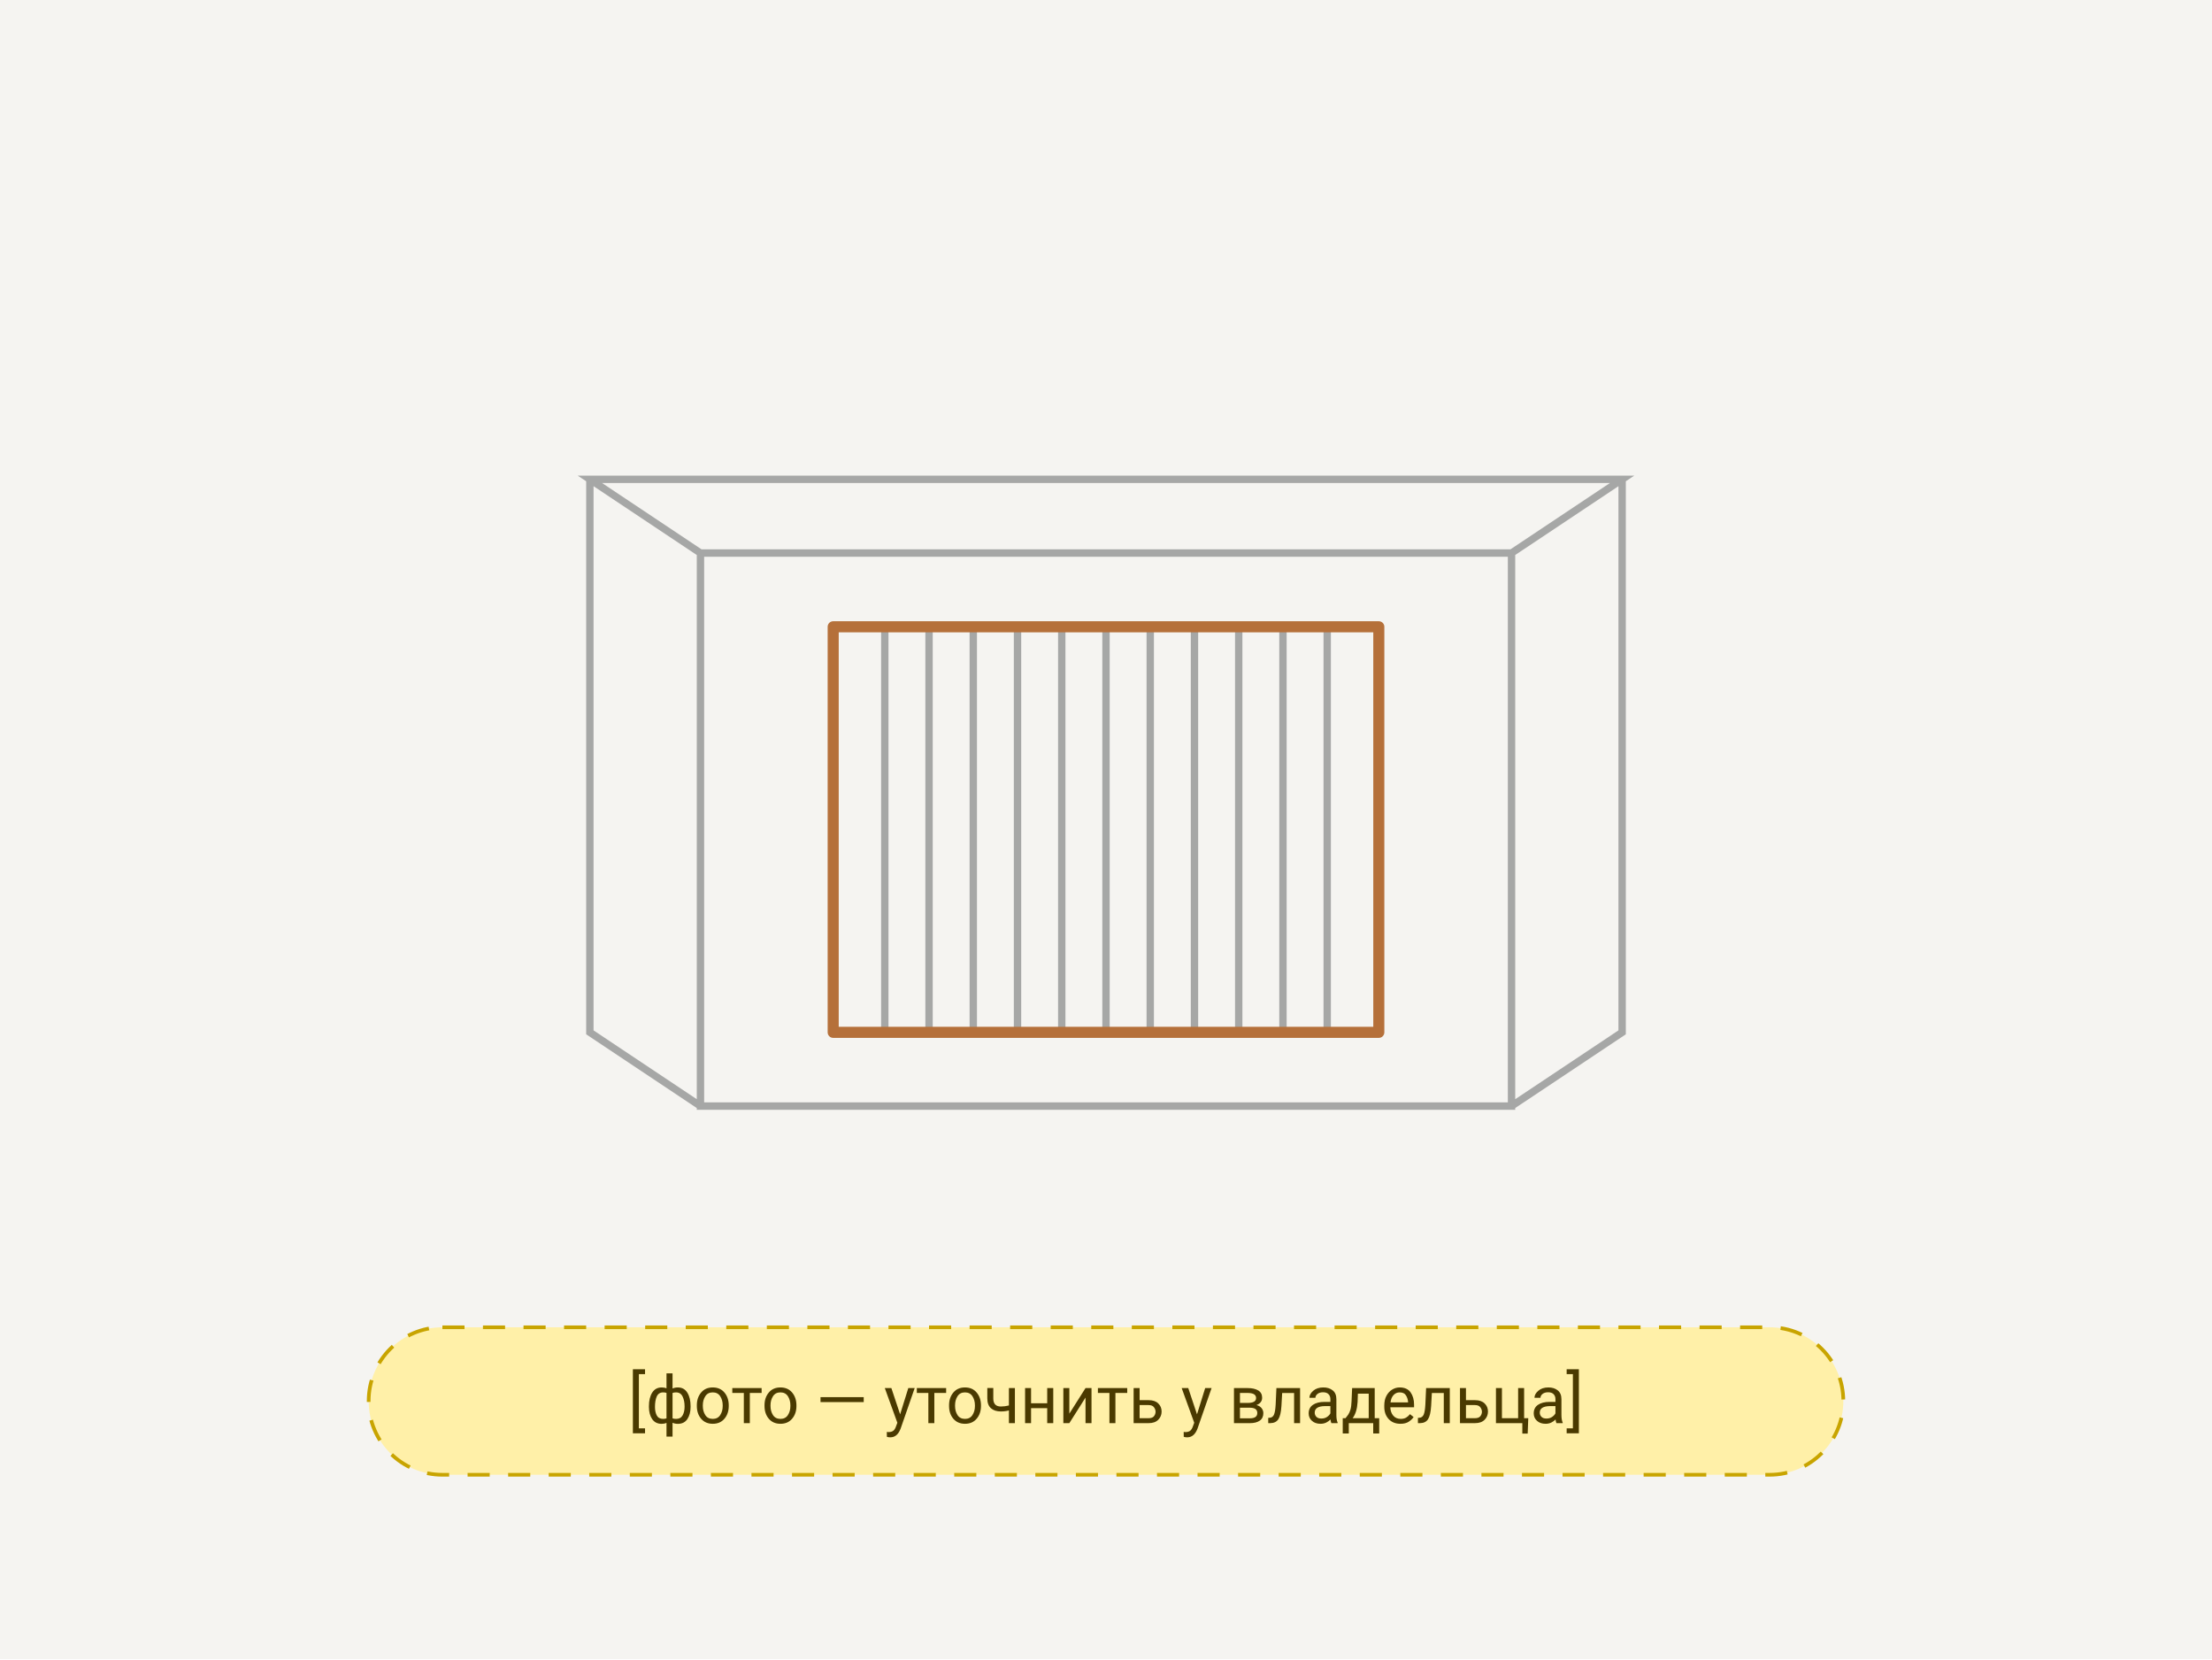
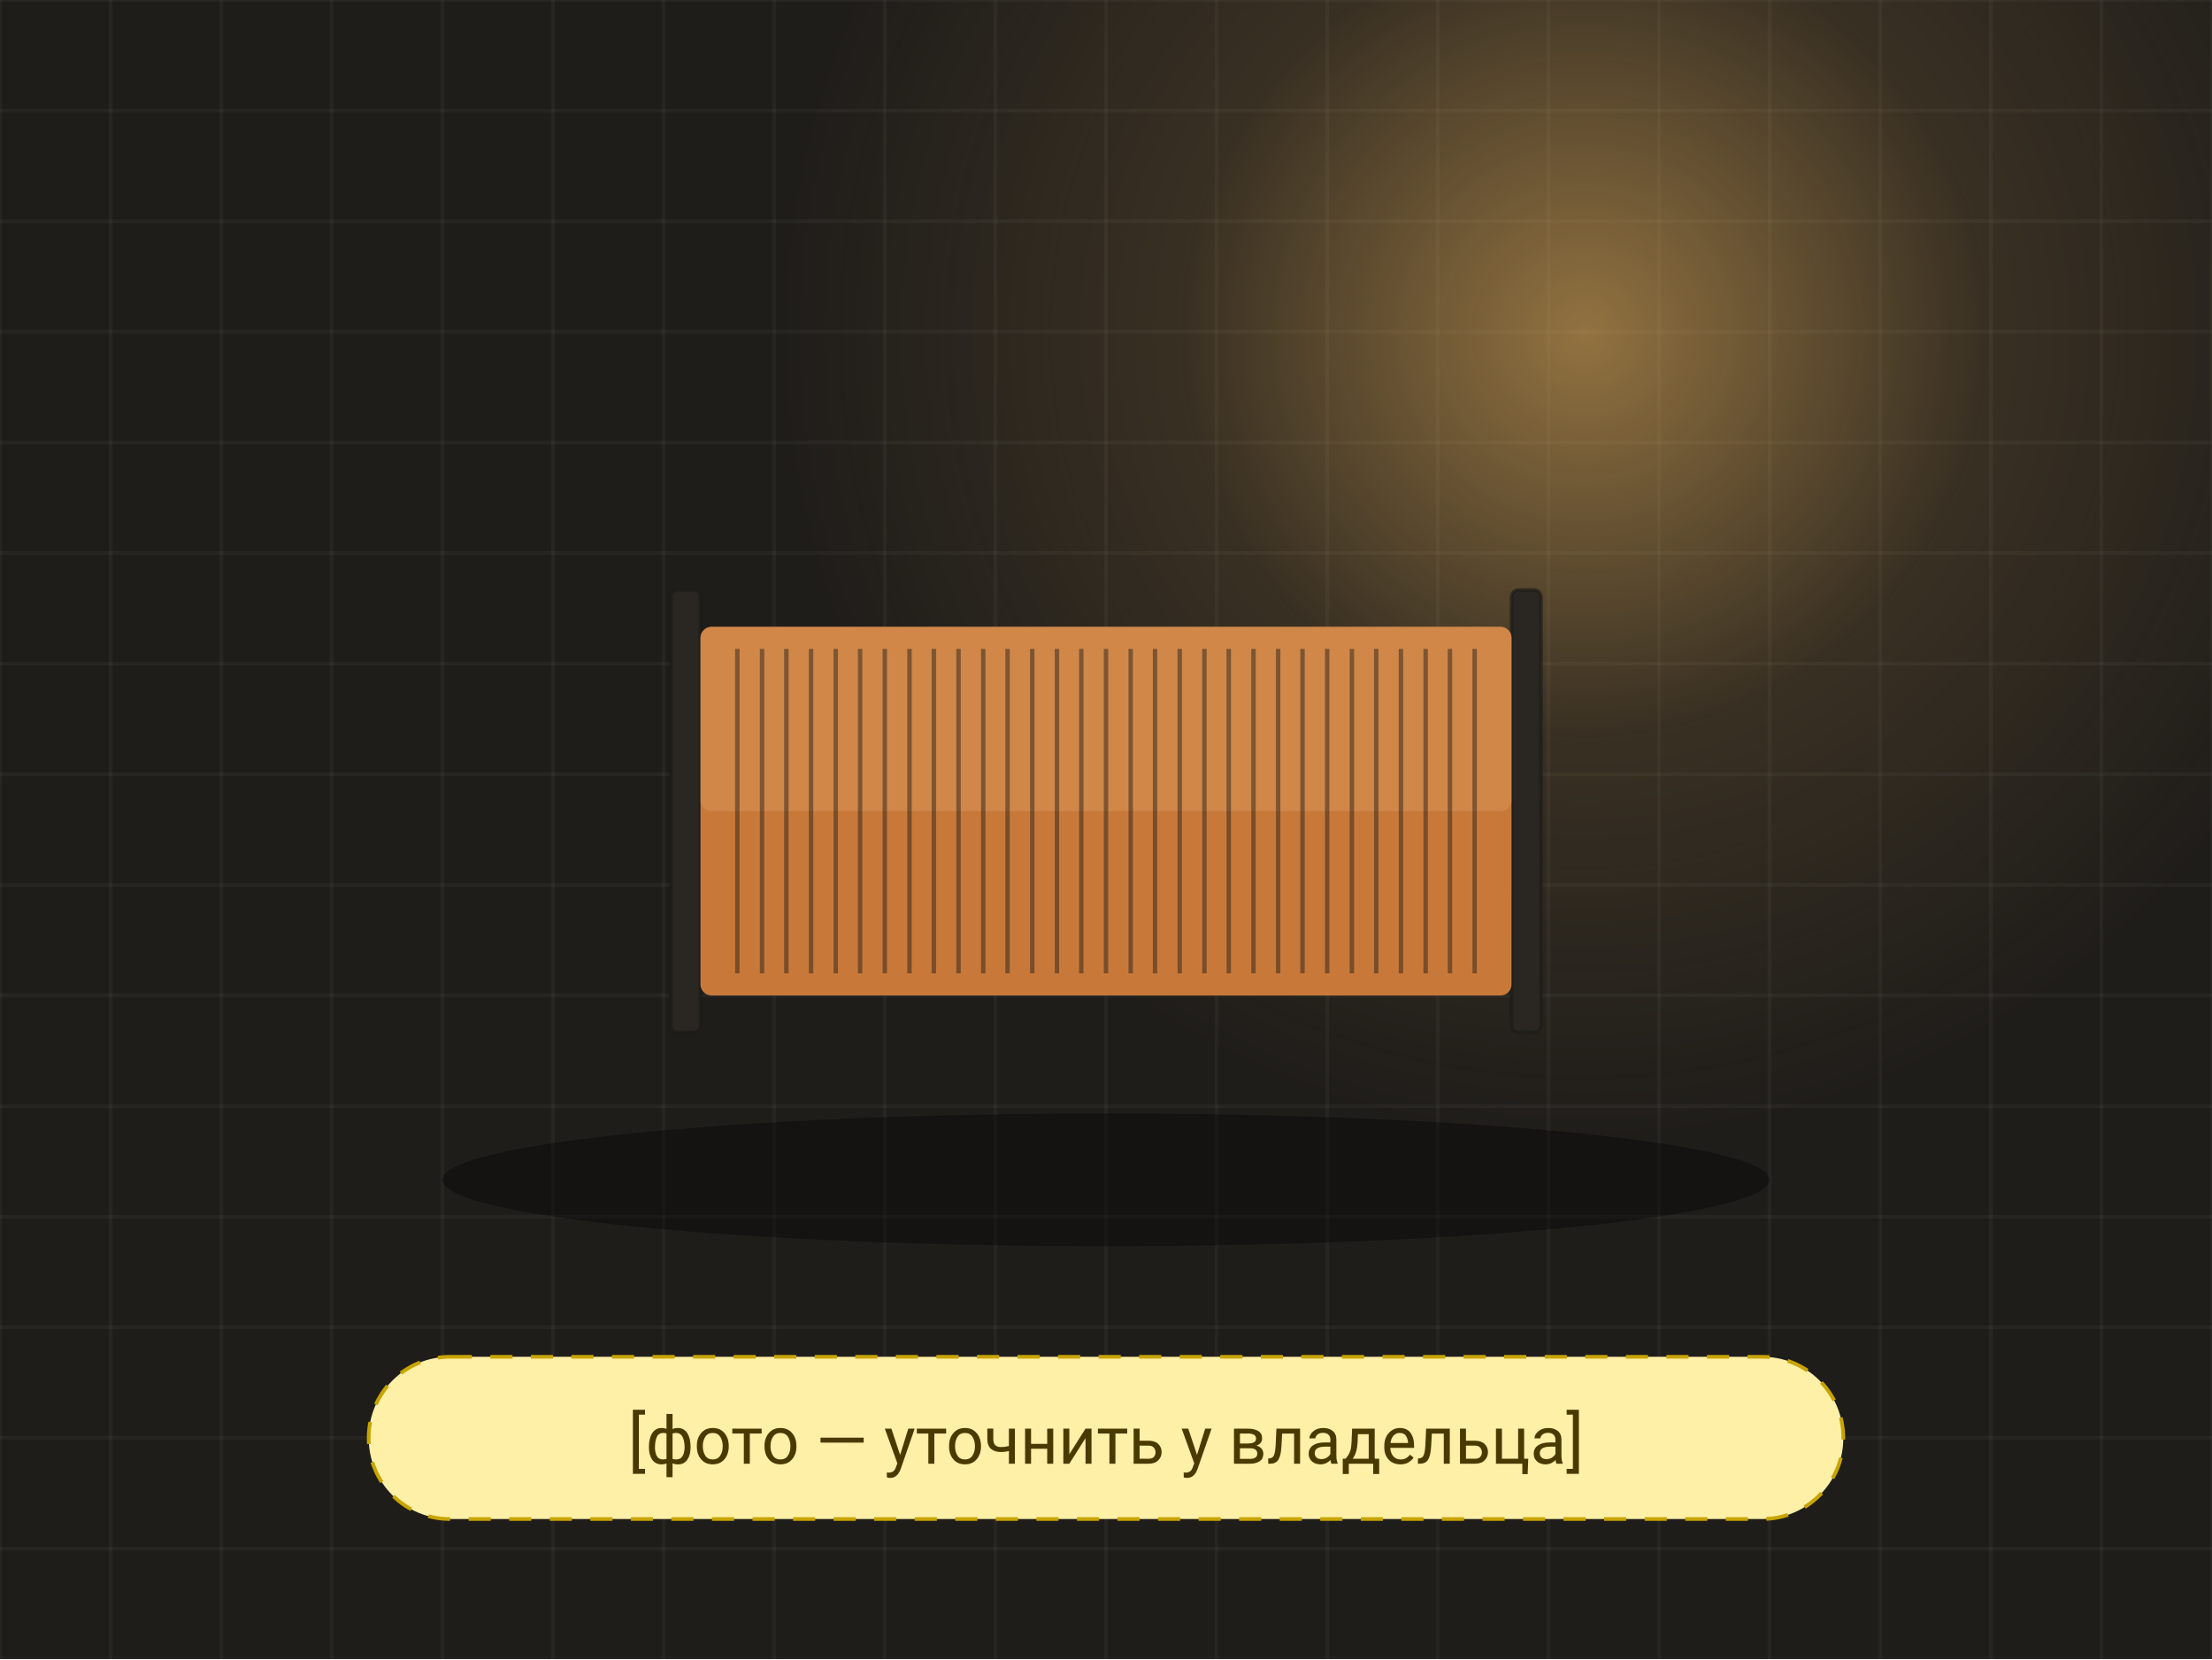
<svg xmlns="http://www.w3.org/2000/svg" viewBox="0 0 600 450" role="img" aria-label="[фото — уточнить у владельца]">
-   <style>.bg{fill:#F5F4F1}.ln{stroke:#15171A;stroke-opacity:.35}.cu{stroke:#B5703A}@media (prefers-color-scheme:dark){.bg{fill:#1E2024}.ln{stroke:#F3F2EF;stroke-opacity:.35}.cu{stroke:#D08A47}}</style>
-   <rect class="bg" width="600" height="450" />
-   <g fill="none" stroke-width="2" stroke-linecap="round">
-     <g class="ln">
-       <path d="M240 170v110" />
-       <path d="M252 170v110" />
-       <path d="M264 170v110" />
-       <path d="M276 170v110" />
-       <path d="M288 170v110" />
-       <path d="M300 170v110" />
-       <path d="M312 170v110" />
-       <path d="M324 170v110" />
-       <path d="M336 170v110" />
-       <path d="M348 170v110" />
-       <path d="M360 170v110" />
-     </g>
-     <path class="cu" d="M226 170h148M226 280h148M226 170v110M374 170v110" stroke-width="3" />
-     <path class="ln" d="M190 150h220v150H190zM190 150l-30 -20h280l-30 20M160 130v150l30 20M440 130v150l-30 20" />
+   <rect width="600" height="450" fill="#1F1D1A" />
+   <g stroke="#F3EFE6" stroke-opacity="0.04" stroke-width="1">
+     <path d="M0 0V450" />
+     <path d="M30 0V450" />
+     <path d="M60 0V450" />
+     <path d="M90 0V450" />
+     <path d="M120 0V450" />
+     <path d="M150 0V450" />
+     <path d="M180 0V450" />
+     <path d="M210 0V450" />
+     <path d="M240 0V450" />
+     <path d="M270 0V450" />
+     <path d="M300 0V450" />
+     <path d="M330 0V450" />
+     <path d="M360 0V450" />
+     <path d="M390 0V450" />
+     <path d="M420 0V450" />
+     <path d="M450 0V450" />
+     <path d="M480 0V450" />
+     <path d="M510 0V450" />
+     <path d="M540 0V450" />
+     <path d="M570 0V450" />
+     <path d="M600 0V450" />
+     <path d="M0 0H600" />
+     <path d="M0 30H600" />
+     <path d="M0 60H600" />
+     <path d="M0 90H600" />
+     <path d="M0 120H600" />
+     <path d="M0 150H600" />
+     <path d="M0 180H600" />
+     <path d="M0 210H600" />
+     <path d="M0 240H600" />
+     <path d="M0 270H600" />
+     <path d="M0 300H600" />
+     <path d="M0 330H600" />
+     <path d="M0 360H600" />
+     <path d="M0 390H600" />
+     <path d="M0 420H600" />
+     <path d="M0 450H600" />
  </g>
-   <g transform="translate(300 380)">
-     <rect x="-200" y="-20" width="400" height="40" rx="20" fill="#FFF0A8" stroke="#C8A400" stroke-dasharray="6 5" />
-     <text x="0" y="6" text-anchor="middle" font-family="system-ui,-apple-system,Segoe UI,Roboto,Arial,sans-serif" font-size="18" fill="#4A3A00">[фото — уточнить у владельца]</text>
+   <defs>
+     <radialGradient id="g3" cx="50%" cy="50%" r="50%">
+       <stop offset="0" stop-color="#F0B860" stop-opacity=".55" />
+       <stop offset=".5" stop-color="#F0B860" stop-opacity=".12" />
+       <stop offset="1" stop-color="#F0B860" stop-opacity="0" />
+     </radialGradient>
+   </defs>
+   <circle cx="430" cy="90" r="220" fill="url(#g3)" />
+   <rect x="182" y="160" width="8" height="120" rx="2" fill="#2A2723" stroke="#1A1917" stroke-opacity=".6" />
+   <rect x="410" y="160" width="8" height="120" rx="2" fill="#2A2723" stroke="#1A1917" stroke-opacity=".6" />
+   <rect x="190" y="170" width="220" height="100" rx="3" fill="#C8793A" />
+   <rect x="190" y="170" width="220" height="50.0" rx="3" fill="#E0A062" fill-opacity=".35" />
+   <g stroke="#1A1917" stroke-opacity=".45" stroke-width="1.2">
+     <path d="M200.0 176V264" />
+     <path d="M206.7 176V264" />
+     <path d="M213.3 176V264" />
+     <path d="M220.0 176V264" />
+     <path d="M226.7 176V264" />
+     <path d="M233.3 176V264" />
+     <path d="M240.0 176V264" />
+     <path d="M246.7 176V264" />
+     <path d="M253.3 176V264" />
+     <path d="M260.0 176V264" />
+     <path d="M266.7 176V264" />
+     <path d="M273.3 176V264" />
+     <path d="M280.0 176V264" />
+     <path d="M286.7 176V264" />
+     <path d="M293.3 176V264" />
+     <path d="M300.0 176V264" />
+     <path d="M306.7 176V264" />
+     <path d="M313.3 176V264" />
+     <path d="M320.0 176V264" />
+     <path d="M326.7 176V264" />
+     <path d="M333.3 176V264" />
+     <path d="M340.0 176V264" />
+     <path d="M346.7 176V264" />
+     <path d="M353.3 176V264" />
+     <path d="M360.0 176V264" />
+     <path d="M366.7 176V264" />
+     <path d="M373.3 176V264" />
+     <path d="M380.0 176V264" />
+     <path d="M386.7 176V264" />
+     <path d="M393.3 176V264" />
+     <path d="M400.0 176V264" />
+   </g>
+   <ellipse cx="300" cy="320" rx="180" ry="18" fill="#000" fill-opacity=".35" />
+   <g transform="translate(300 390)">
+     <rect x="-200.0" y="-22" width="400" height="44" rx="22" fill="#FFF0A8" stroke="#C8A400" stroke-dasharray="6 5" />
+     <text x="0" y="7" text-anchor="middle" font-family="'Golos Text','Golos Text Variable',system-ui,-apple-system,'Segoe UI',Roboto,Arial,sans-serif" font-size="18" fill="#4A3A00">[фото — уточнить у владельца]</text>
  </g>
</svg>
